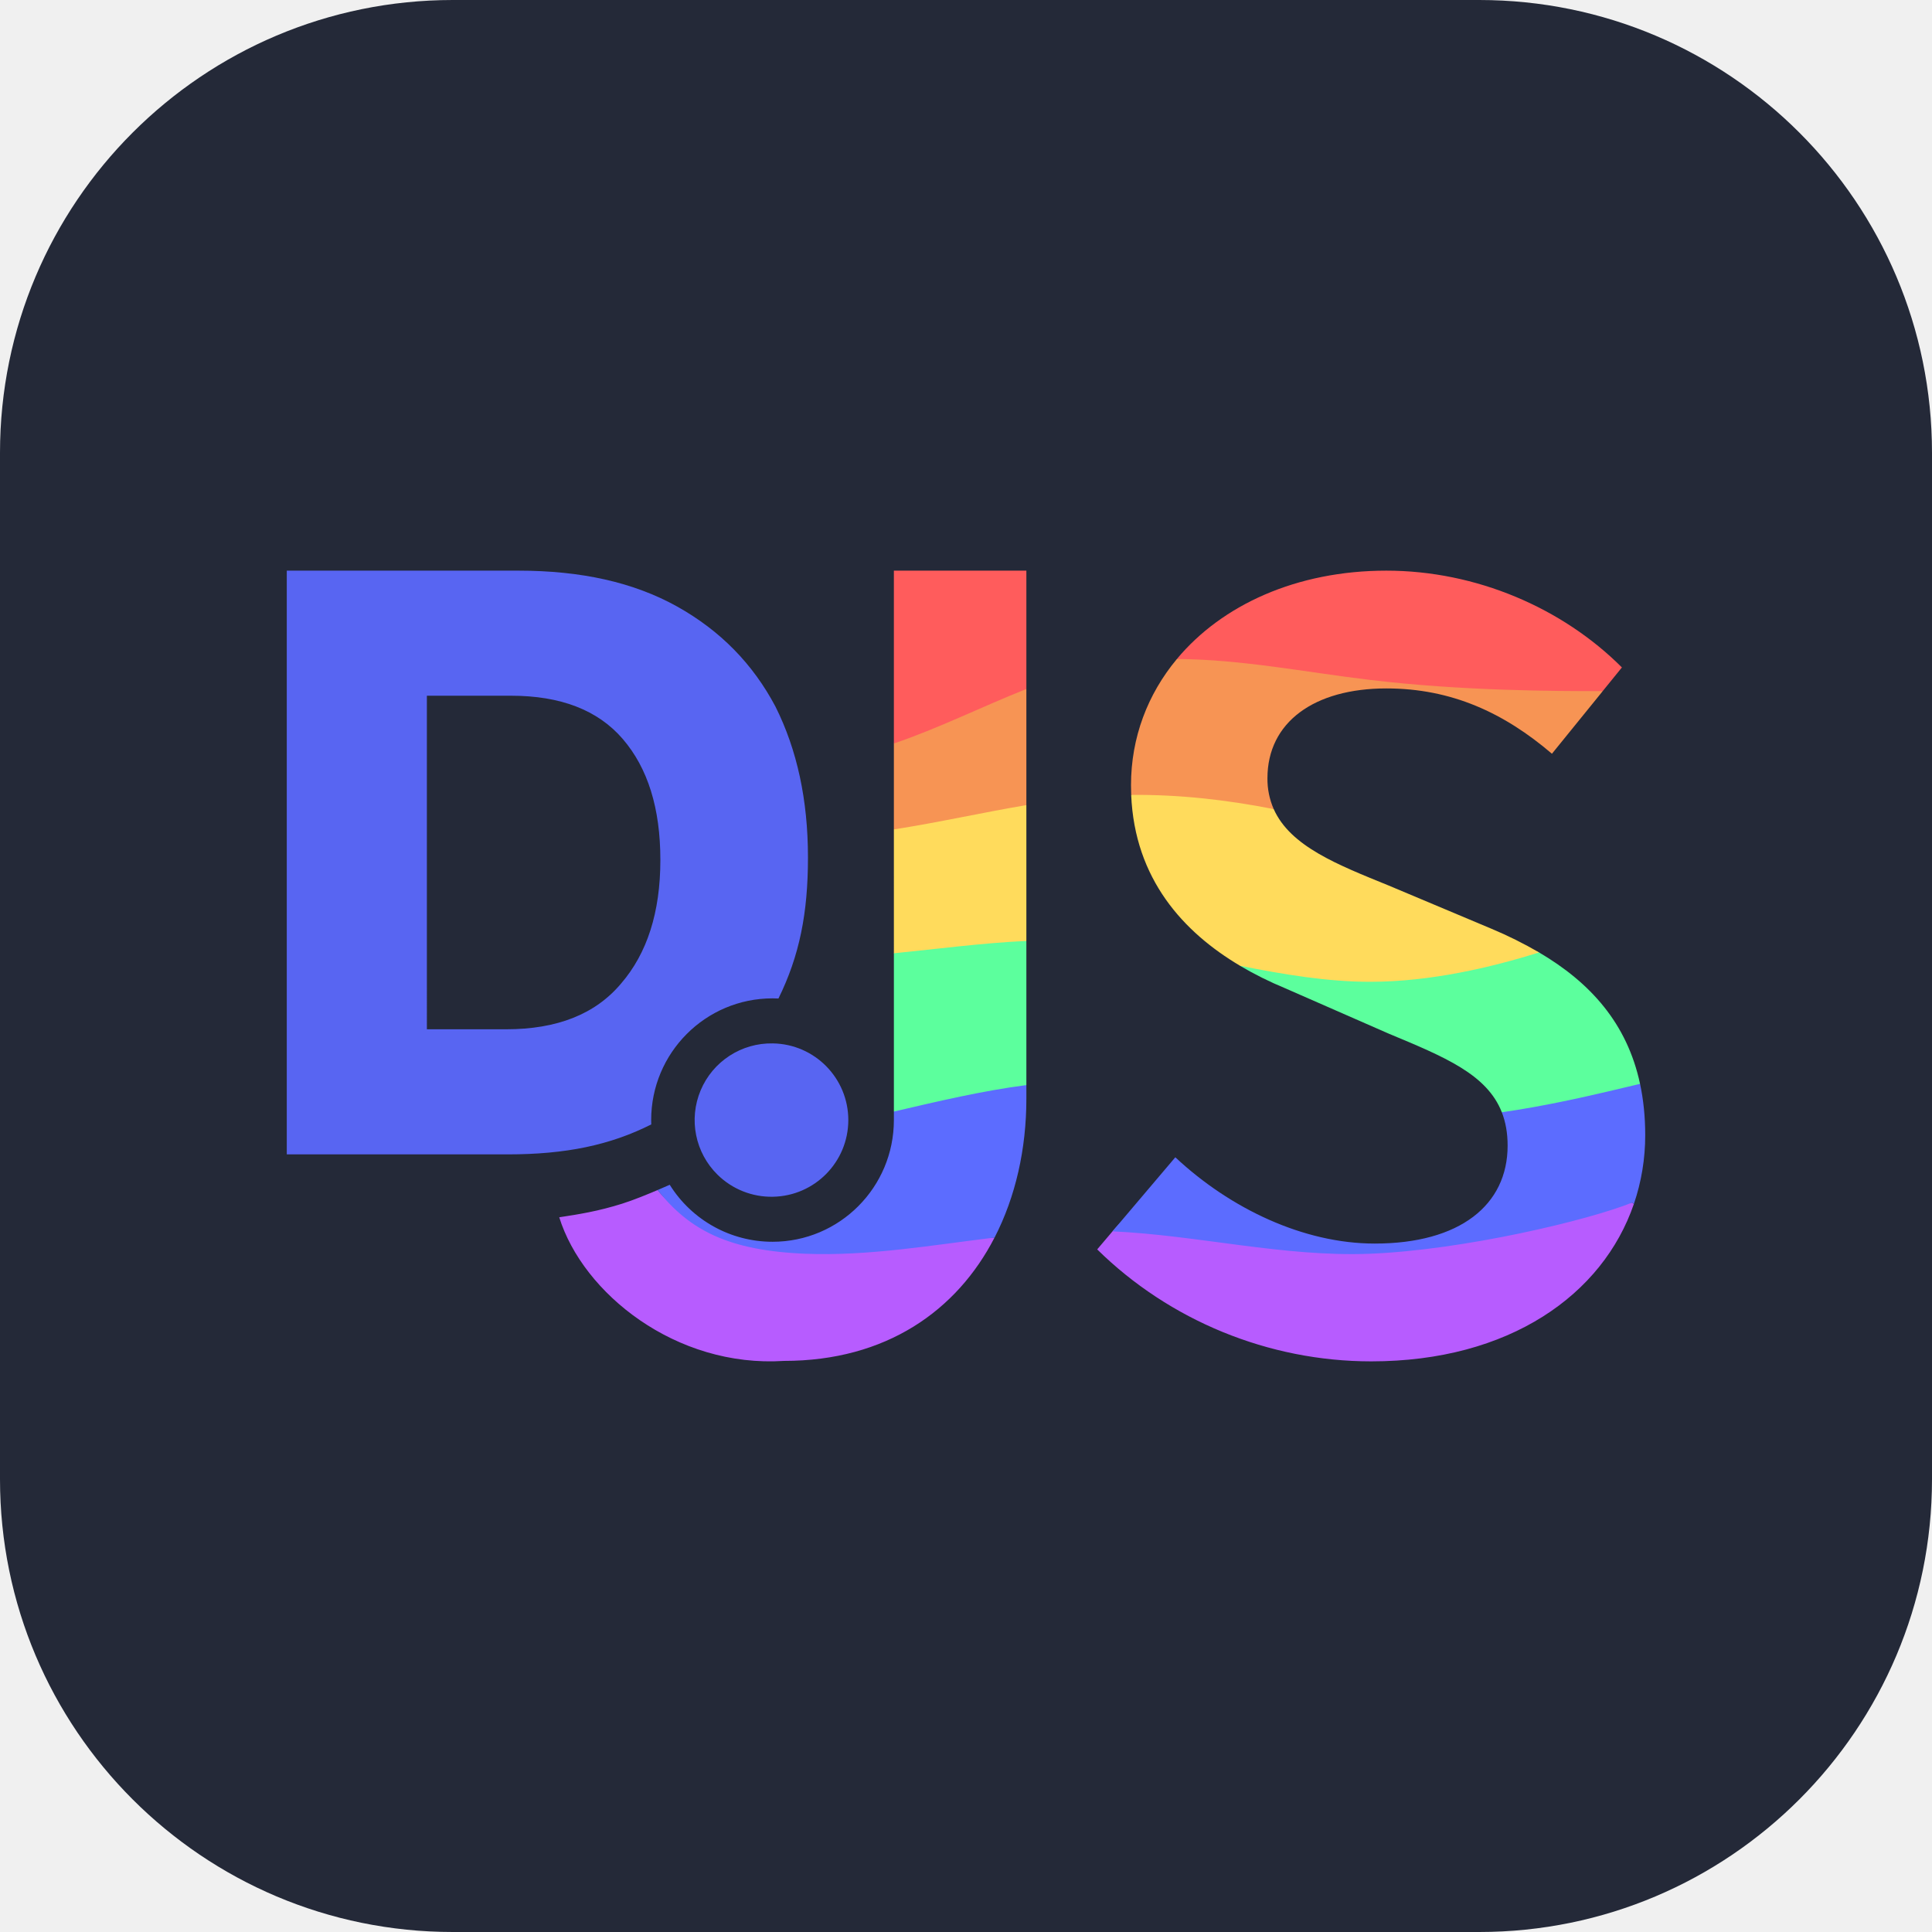
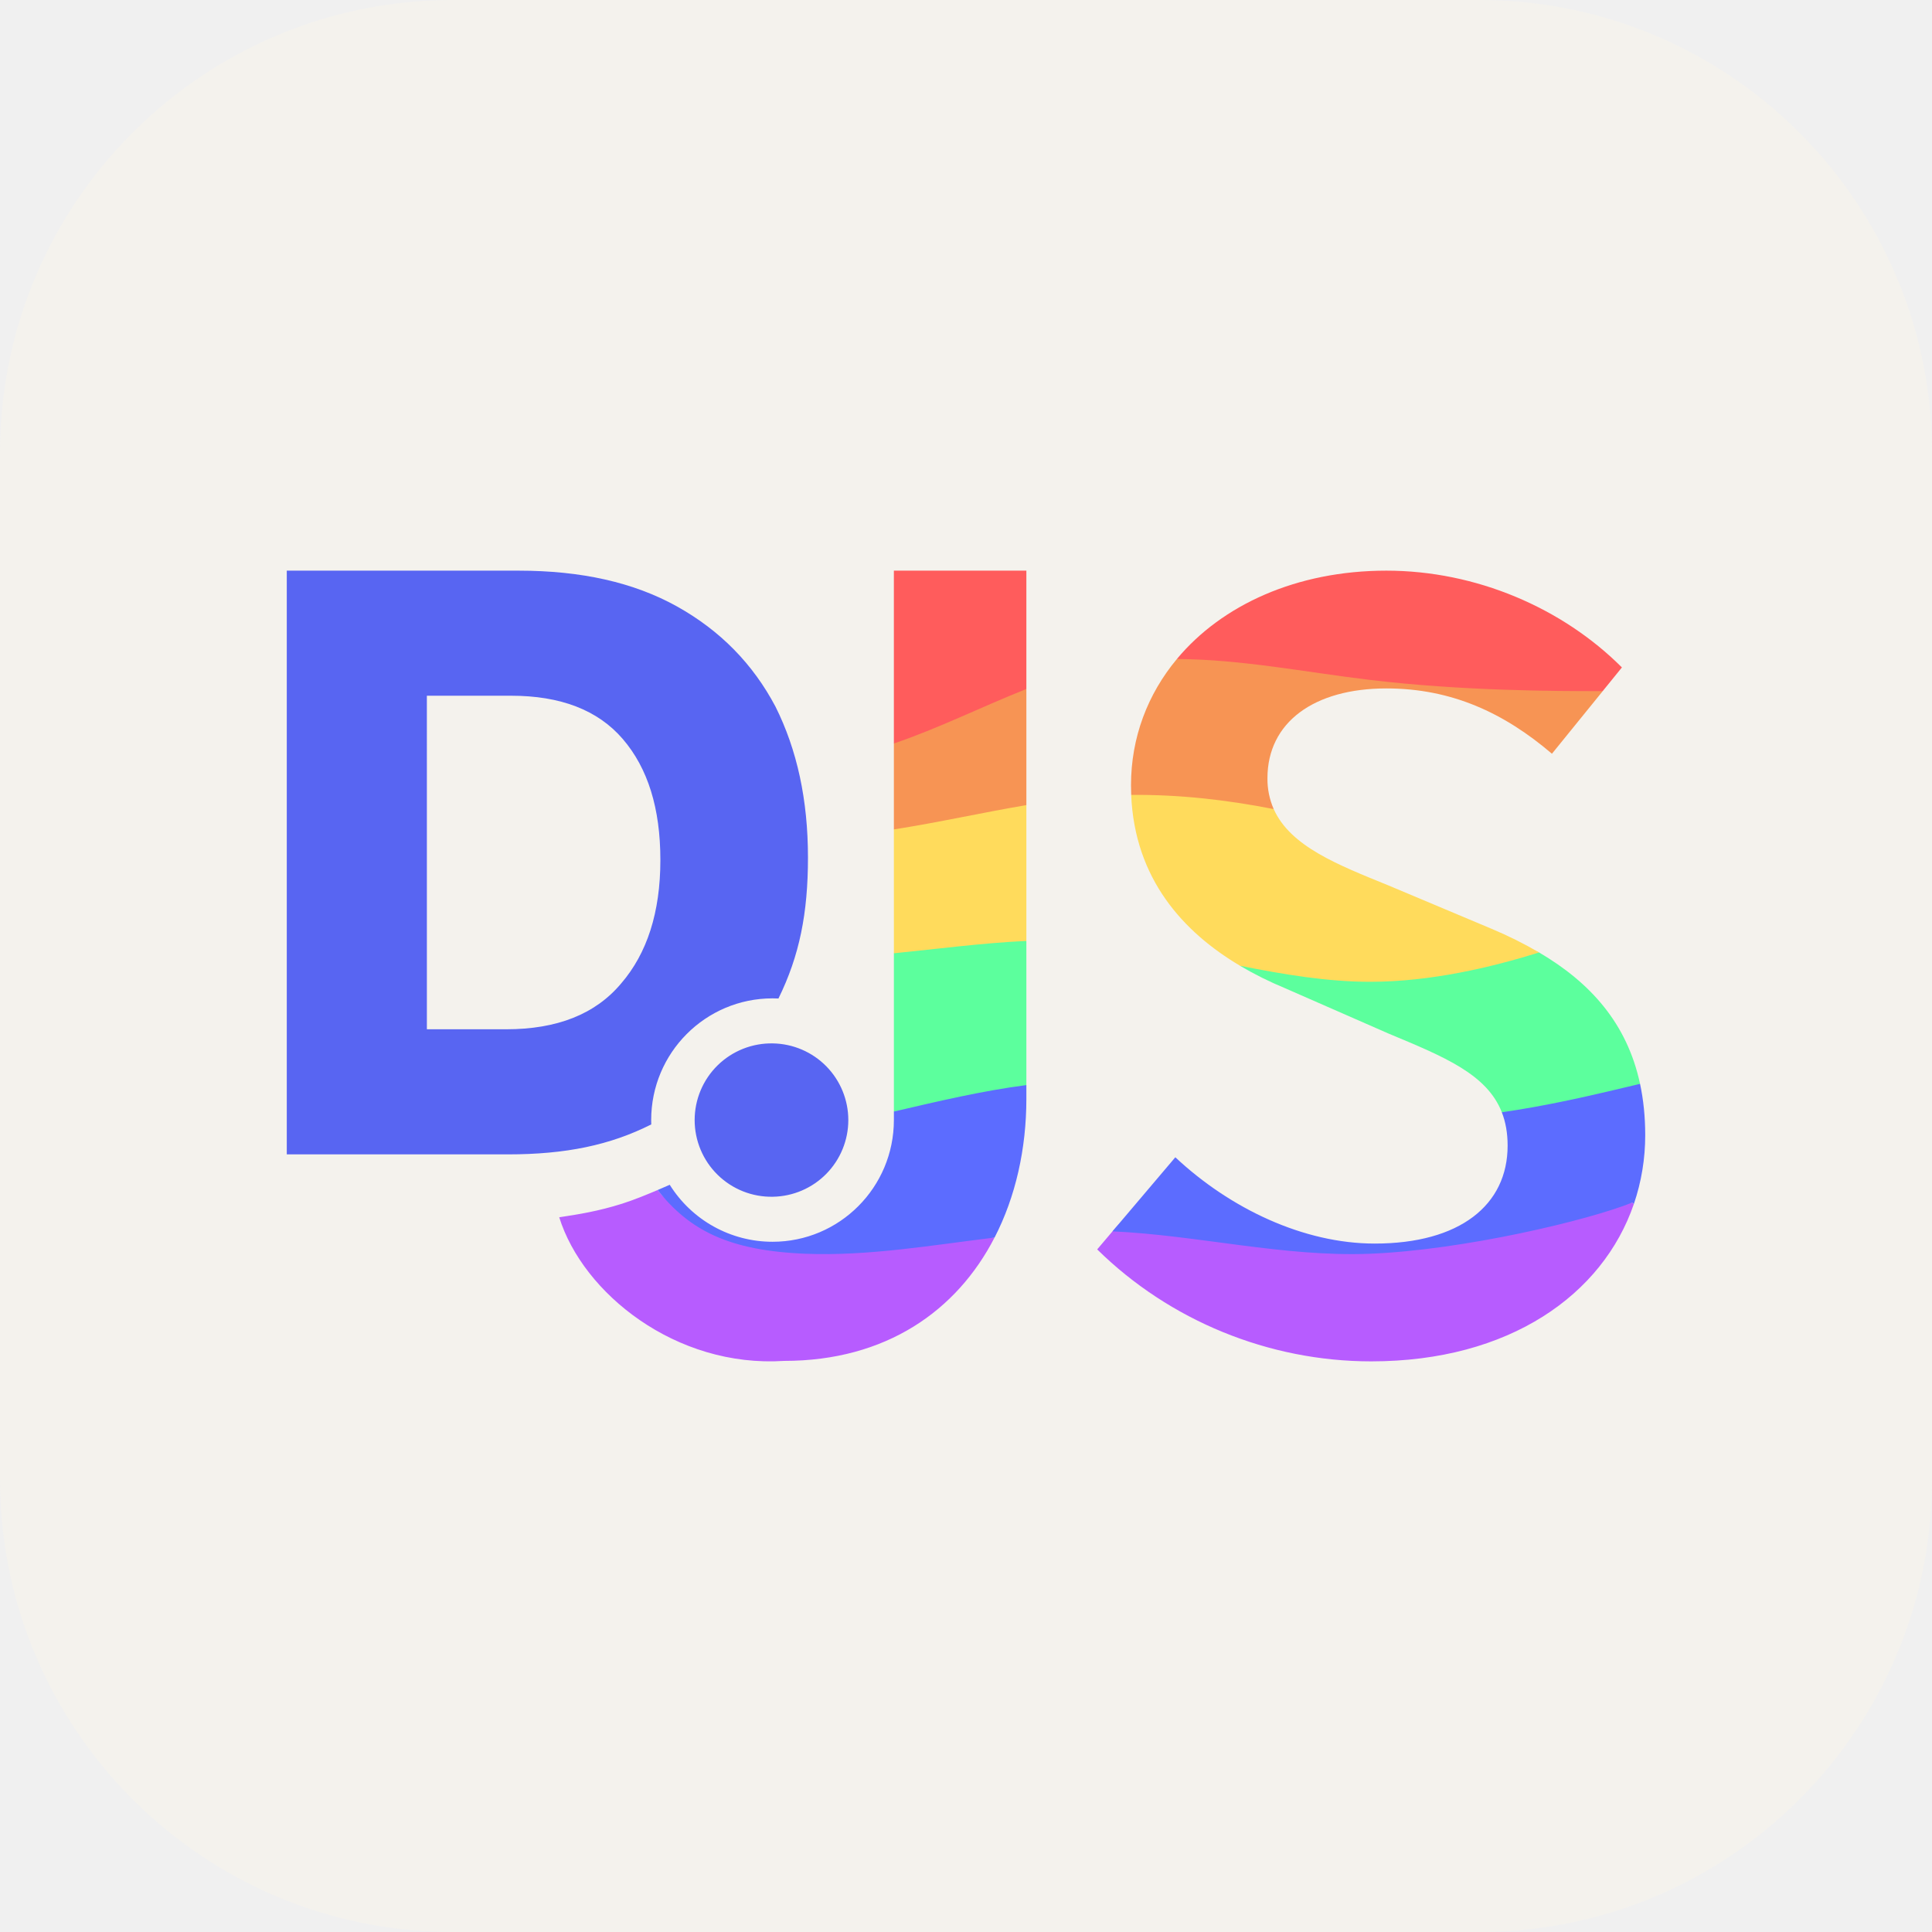
- <svg xmlns="http://www.w3.org/2000/svg" width="256" height="256" viewBox="0 0 256 256">
-   <g fill="none">
-     <g clip-path="url(#skillIconsDiscordjsDark0)">
-       <path fill="#242938" d="M196 0H60C26.863 0 0 26.863 0 60v136c0 33.137 26.863 60 60 60h136c33.137 0 60-26.863 60-60V60c0-33.137-26.863-60-60-60" />
-       <g clip-path="url(#skillIconsDiscordjsDark1)">
-         <path fill="#B75CFF" d="M87.134 157.687c-1.33.567-3.192 1.333-4.692 1.806c-3.178 1.001-5.728 1.406-8.34 1.803c3.14 10.073 15.448 19.964 29.801 19.03c13.529 0 22.896-6.669 27.88-16.343c-14.133-.2-34.72 5.684-44.649-6.296m129.143 1.661c-4.941.589-8.471-.405-16.568 2.194c-19.602 8.073-39.001 1.226-45.177-.113c-2.028-.211-2.958-3.178-7.119 1.731l-2.029 2.392c9.58 9.427 22.711 14.836 36.309 14.836c18.31 0 30.689-8.842 34.802-20.853z" />
-         <path fill="#5C6CFF" d="M217.316 143.618c-10.766-7.477-12.919-2.072-18.317 3.764c.499 1.277.769 2.728.769 4.416c0 7.88-6.334 12.981-17.612 12.981c-9.426 0-19.159-4.635-26.419-11.434l-8.325 9.815c11.272.507 22.683 3.418 34.096 2.968c12.49-.495 28.99-4.45 34.769-6.779l.22.186c1-2.938 1.508-6.022 1.503-9.127c0-2.456-.239-4.71-.684-6.79m-81.317.163c-6.101-4.653-11.948-3.069-17.555 3.506v1.125c0 8.908-7.198 16.129-16.077 16.129a16.053 16.053 0 0 1-13.623-7.551s-.701.309-1.61.696c4.202 5.296 9.366 8.034 19.613 8.442c8.346.33 16.692-1.132 25.039-2.145c2.788-5.408 4.213-11.753 4.213-18.406z" />
-         <path fill="#5CFF9D" d="M135.999 124.678c-5.698-5.013-11.499-6.024-17.554 1.626v20.983c5.871-1.367 11.728-2.756 17.554-3.506zm67.937 1.525c-8.764-3.836-35.004.001-39.643 1.759a47.37 47.37 0 0 0 5.966 2.973l13.752 6.027c7.395 3.083 13.015 5.382 14.988 10.42c5.677-.824 10.572-1.954 13.83-2.704l4.486-1.06c-1.72-8.031-6.594-13.423-13.379-17.415" />
-         <path fill="#FFDB5C" d="M149.888 105.331c.462 11.143 6.913 18.189 14.438 22.645c5.743 1.133 11.486 2.116 17.23 2.116c8.017 0 16.025-1.909 22.387-3.886a53.676 53.676 0 0 0-6.336-3.15l-13.596-5.718c-6.716-2.737-13.029-5.175-15.237-10.132c-13.548-6.88-4.46-11.22-18.883-1.873zm-13.889 1.35c-5.153-3.555-10.966-2.49-17.556 3.219l.002 16.415c5.85-.586 11.702-1.365 17.554-1.637z" />
-         <path fill="#F79454" d="M155.939 87.327c-3.867 4.648-6.075 10.395-6.075 16.72c0 .433.01.861.027 1.283c6.264-.062 12.565.633 18.883 1.877a9.902 9.902 0 0 1-.831-4.086c0-7.418 6.179-11.9 15.76-11.9c8.65 0 15.604 3.246 21.937 8.653l6.727-8.293c-19.656-6.075-37.224-9.896-56.425-4.255zm-19.94 3.971c-7.251-6.367-12.817-1.67-17.556 7.214V109.9c5.853-.907 11.703-2.232 17.556-3.22z" />
-         <path fill="#FF5C5C" d="M118.443 75.614v22.9c5.853-1.976 11.703-4.898 17.556-7.217V75.614zm65.257 0c-11.895 0-21.798 4.55-27.759 11.709c8.484.032 17.024 1.746 25.565 2.766c12.219 1.46 24.396 1.49 30.858 1.49l2.548-3.14c-7.881-7.882-19.315-12.825-31.212-12.825" />
-         <path fill="#5865F2" d="M38 75.614v77.347h29.282c7.676 0 13.554-1.217 19.013-3.97c-.01-.19-.01-.384-.01-.577c0-8.908 7.2-16.126 16.082-16.126c.263 0 .523.005.783.019c2.786-5.671 3.91-11.295 3.91-18.683c0-7.623-1.435-14.258-4.309-20.001c-2.983-5.635-7.293-10.055-13.036-13.261c-5.749-3.202-12.708-4.748-20.997-4.748zm18.563 16.573h11.16c6.522 0 11.493 1.88 14.809 5.747c3.314 3.866 4.97 9.169 4.97 16.02c0 6.961-1.77 12.378-5.194 16.355c-3.424 4.088-8.508 6.076-15.25 6.076H56.565zm45.85 46.069a10.157 10.157 0 0 0-9.575 6.223a10.158 10.158 0 0 0 2.257 11.194a10.17 10.17 0 0 0 7.318 2.902a10.166 10.166 0 0 0 9.993-10.161a10.16 10.16 0 0 0-9.993-10.158" />
-       </g>
+ <svg xmlns="http://www.w3.org/2000/svg" width="256" height="256" viewBox="0 0 256 256" fill="none">
+   <g clip-path="url(#clip0_33_793)">
+     <path d="M196 0H60C26.863 0 0 26.863 0 60V196C0 229.137 26.863 256 60 256H196C229.137 256 256 229.137 256 196V60C256 26.863 229.137 0 196 0Z" fill="#F4F2ED" />
+     <g clip-path="url(#clip1_33_793)">
+       <path d="M87.134 157.687C85.804 158.254 83.942 159.02 82.442 159.493C79.264 160.494 76.714 160.899 74.101 161.296C77.243 171.369 89.55 181.26 103.903 180.326C117.432 180.326 126.799 173.657 131.783 163.983C117.65 163.783 97.063 169.667 87.134 157.687ZM216.277 159.348C211.336 159.937 207.806 158.943 199.709 161.542C180.107 169.615 160.708 162.768 154.532 161.429C152.504 161.218 151.574 158.251 147.413 163.16L145.384 165.552C154.964 174.979 168.095 180.388 181.693 180.388C200.003 180.388 212.382 171.546 216.495 159.535L216.277 159.348Z" fill="#B75CFF" />
+       <path d="M217.316 143.618C206.55 136.141 204.397 141.546 198.999 147.382C199.498 148.659 199.768 150.11 199.768 151.798C199.768 159.678 193.434 164.779 182.156 164.779C172.73 164.779 162.997 160.144 155.737 153.345L147.412 163.16C158.684 163.667 170.095 166.578 181.508 166.128C193.998 165.633 210.498 161.678 216.277 159.349L216.497 159.535C217.497 156.597 218.005 153.513 218 150.408C218 147.952 217.761 145.698 217.316 143.618ZM135.999 143.781C129.898 139.128 124.051 140.712 118.444 147.287V148.412C118.444 157.32 111.246 164.541 102.367 164.541C99.642 164.542 96.962 163.849 94.579 162.528C92.196 161.207 90.188 159.301 88.744 156.99C88.744 156.99 88.043 157.299 87.134 157.686C91.336 162.982 96.5 165.72 106.747 166.128C115.093 166.458 123.439 164.996 131.786 163.983C134.574 158.575 135.999 152.23 135.999 145.577V143.781Z" fill="#5C6CFF" />
+       <path d="M135.999 124.678C130.301 119.665 124.5 118.654 118.445 126.304V147.287C124.316 145.92 130.173 144.531 135.999 143.781V124.678ZM203.936 126.203C195.172 122.367 168.932 126.204 164.293 127.962C166.209 129.092 168.203 130.085 170.259 130.935L184.011 136.962C191.406 140.045 197.026 142.344 198.999 147.382C204.676 146.558 209.571 145.428 212.829 144.678L217.315 143.618C215.595 135.587 210.721 130.195 203.936 126.203Z" fill="#5CFF9D" />
+       <path d="M149.888 105.331C150.35 116.474 156.801 123.52 164.326 127.976C170.069 129.109 175.812 130.092 181.556 130.092C189.573 130.092 197.581 128.183 203.943 126.206C201.902 125.018 199.786 123.965 197.607 123.056L184.011 117.338C177.295 114.601 170.982 112.163 168.774 107.206C155.226 100.326 164.314 95.985 149.891 105.333L149.888 105.331ZM135.999 106.681C130.846 103.126 125.033 104.191 118.443 109.9L118.445 126.315C124.295 125.729 130.147 124.95 135.999 124.678V106.681Z" fill="#FFDB5C" />
+       <path d="M155.939 87.327C152.072 91.975 149.864 97.722 149.864 104.047C149.864 104.48 149.874 104.908 149.891 105.33C156.155 105.268 162.456 105.963 168.774 107.207C168.21 105.92 167.927 104.526 167.943 103.121C167.943 95.703 174.122 91.221 183.703 91.221C192.353 91.221 199.307 94.467 205.64 99.874L212.367 91.581C192.711 85.506 175.143 81.685 155.942 87.326L155.939 87.327ZM135.999 91.298C128.748 84.931 123.182 89.628 118.443 98.512V109.9C124.296 108.993 130.146 107.668 135.999 106.68V91.298Z" fill="#F79454" />
+       <path d="M118.443 75.614V98.514C124.296 96.538 130.146 93.616 135.999 91.297V75.614H118.443ZM183.7 75.614C171.805 75.614 161.902 80.164 155.941 87.323C164.425 87.355 172.965 89.069 181.506 90.089C193.725 91.549 205.902 91.58 212.364 91.58L214.912 88.439C207.031 80.557 195.597 75.614 183.7 75.614Z" fill="#FF5C5C" />
+       <path d="M38 75.614V152.961H67.282C74.958 152.961 80.836 151.744 86.295 148.991C86.285 148.801 86.285 148.607 86.285 148.414C86.285 139.506 93.485 132.288 102.367 132.288C102.63 132.288 102.89 132.293 103.15 132.307C105.936 126.636 107.06 121.012 107.06 113.624C107.06 106.001 105.625 99.366 102.751 93.623C99.768 87.988 95.458 83.568 89.715 80.362C83.966 77.16 77.007 75.614 68.718 75.614H38ZM56.562 92.187H67.724C74.245 92.187 79.216 94.067 82.532 97.934C85.846 101.8 87.503 107.103 87.503 113.954C87.503 120.915 85.732 126.332 82.308 130.309C78.884 134.397 73.8 136.385 67.059 136.385H56.564L56.562 92.187ZM102.413 138.256C101.062 138.228 99.718 138.471 98.462 138.969C97.205 139.467 96.06 140.211 95.094 141.157C94.129 142.103 93.362 143.232 92.838 144.479C92.314 145.725 92.045 147.063 92.045 148.415C92.045 149.767 92.314 151.105 92.838 152.352C93.362 153.598 94.129 154.727 95.094 155.673C96.06 156.619 97.205 157.363 98.462 157.862C99.718 158.36 101.062 158.602 102.413 158.575C105.079 158.53 107.62 157.44 109.489 155.54C111.358 153.639 112.406 151.08 112.406 148.414C112.406 145.749 111.358 143.19 109.489 141.289C107.62 139.389 105.079 138.3 102.413 138.256Z" fill="#5865F2" />
    </g>
-     <defs>
-       <clipPath id="skillIconsDiscordjsDark0">
-         <path fill="#fff" d="M0 0h256v256H0z" />
-       </clipPath>
-       <clipPath id="skillIconsDiscordjsDark1">
-         <path fill="#fff" d="M38 38h180v180H38z" />
-       </clipPath>
-     </defs>
  </g>
+   <defs>
+     <clipPath id="clip0_33_793">
+       <rect width="256" height="256" fill="white" />
+     </clipPath>
+     <clipPath id="clip1_33_793">
+       <rect width="180" height="180" fill="white" transform="translate(38 38)" />
+     </clipPath>
+   </defs>
</svg>
